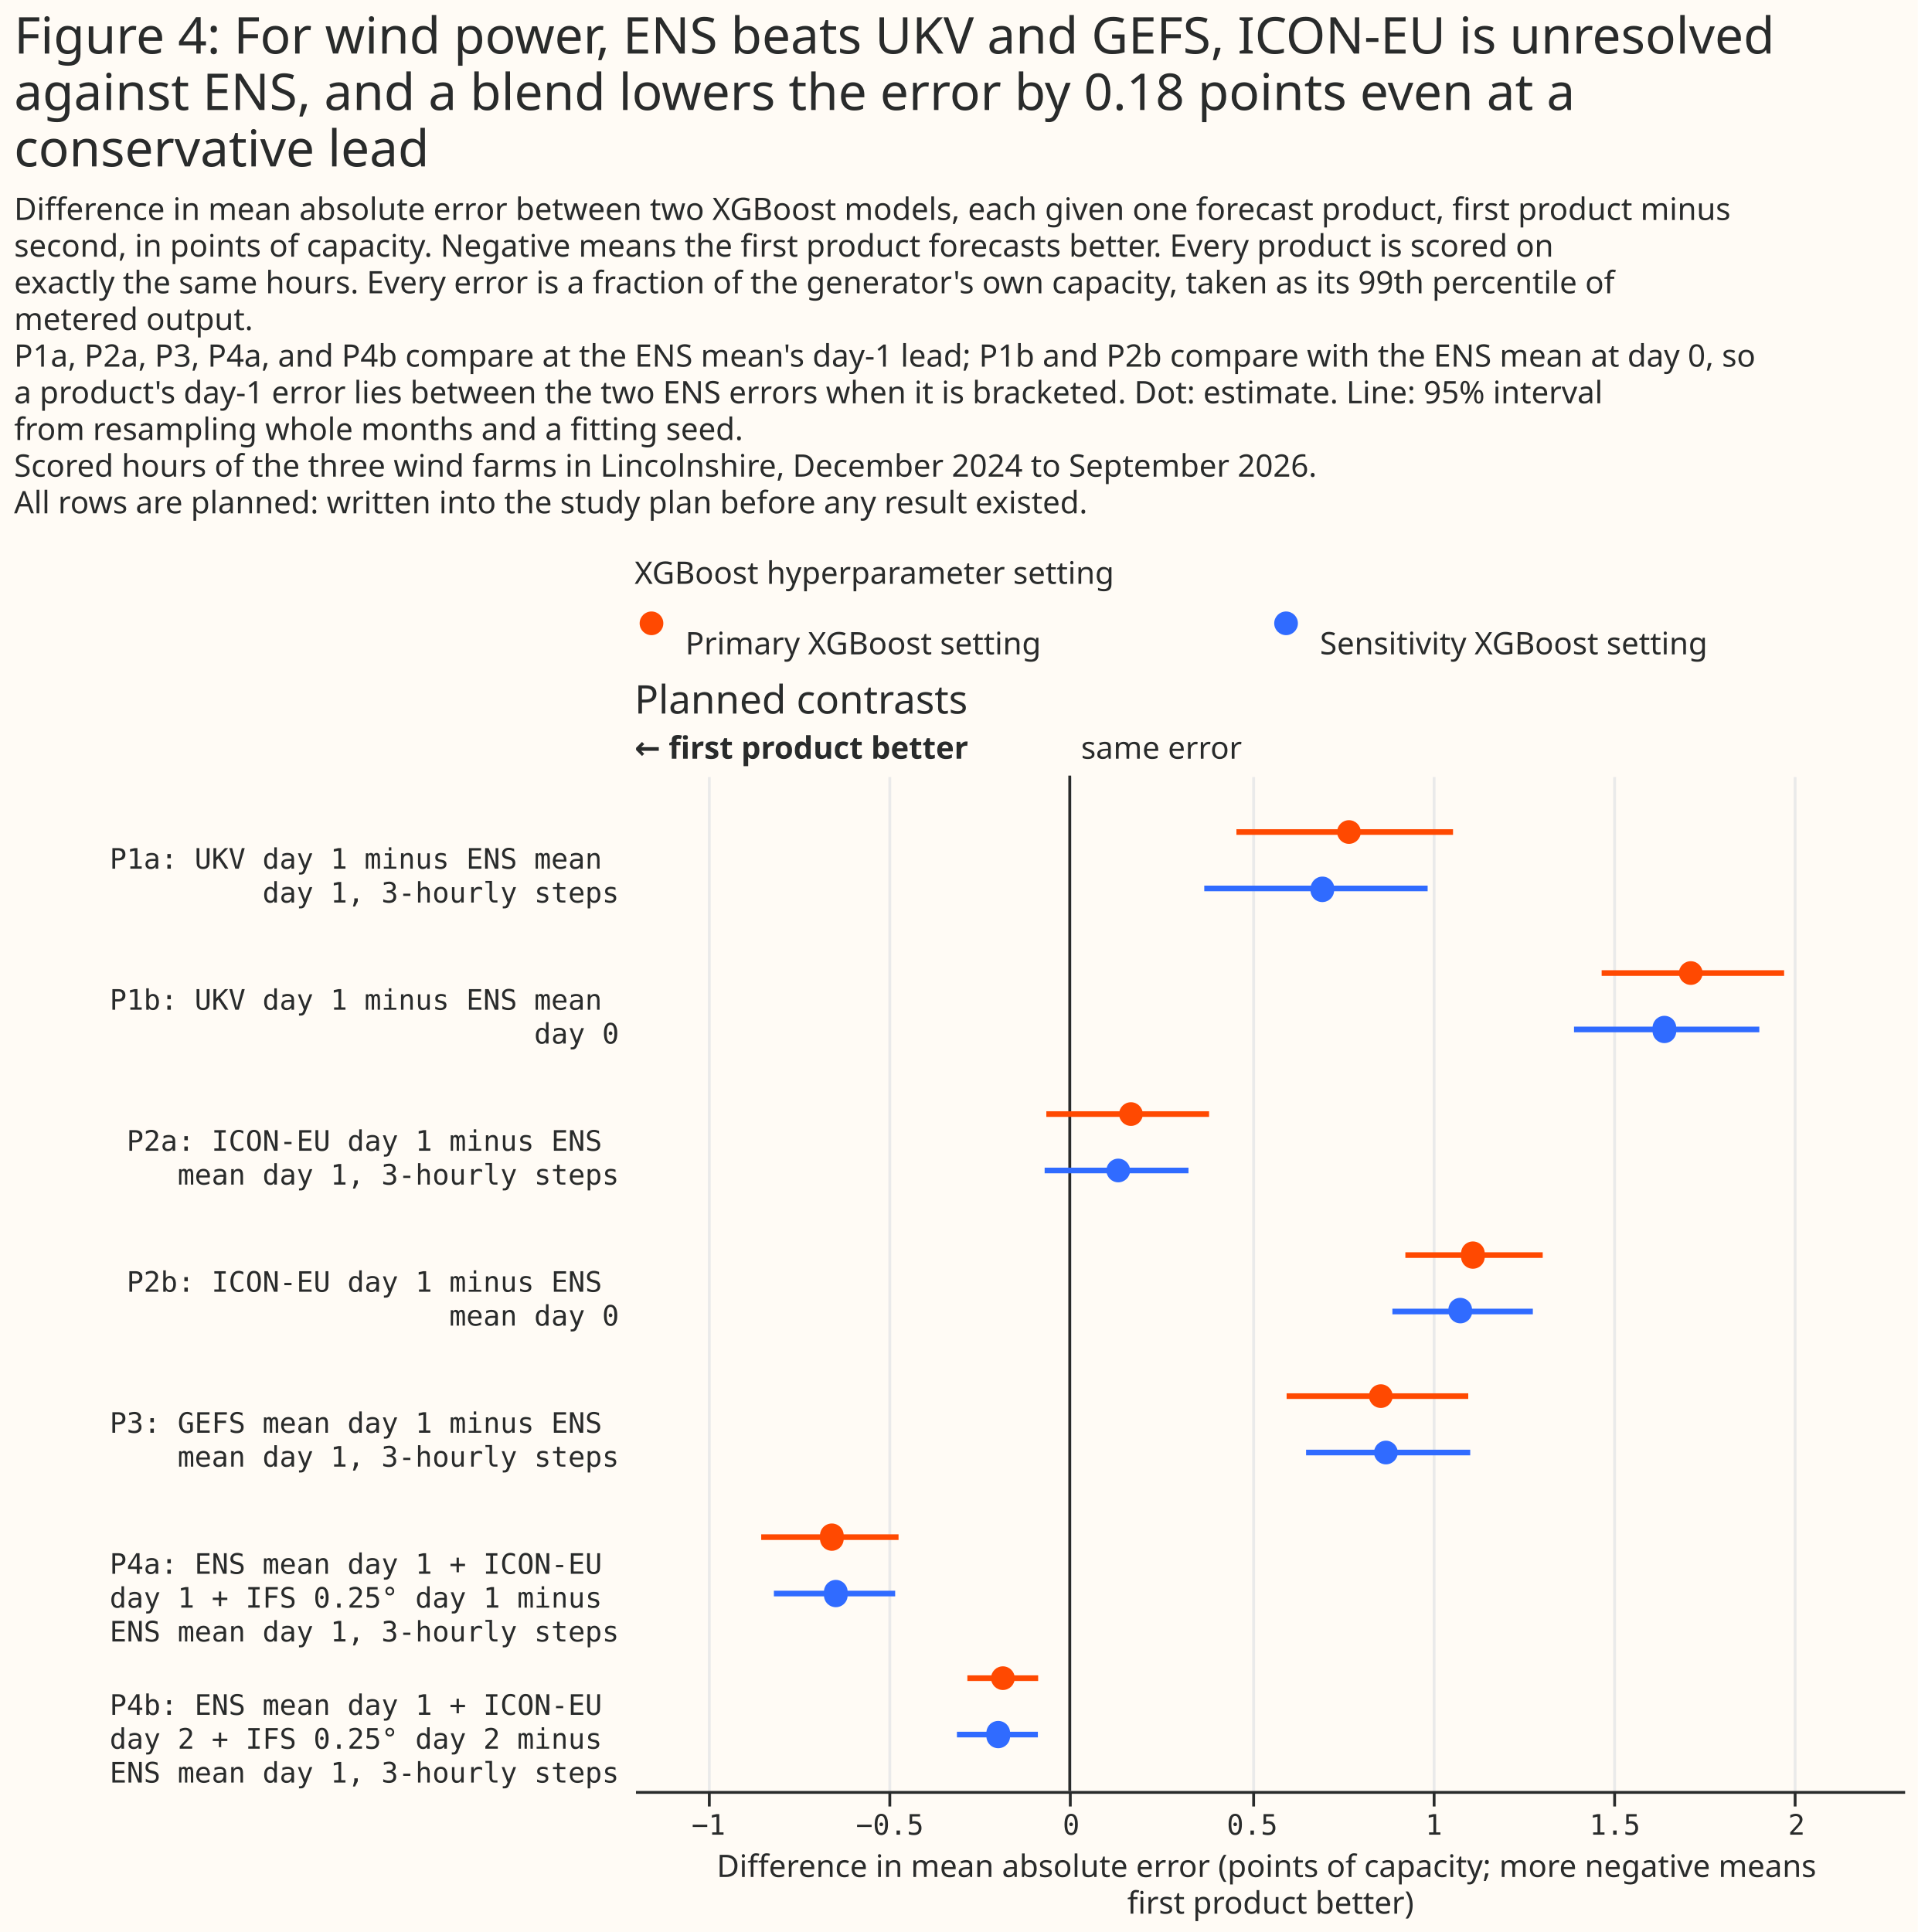
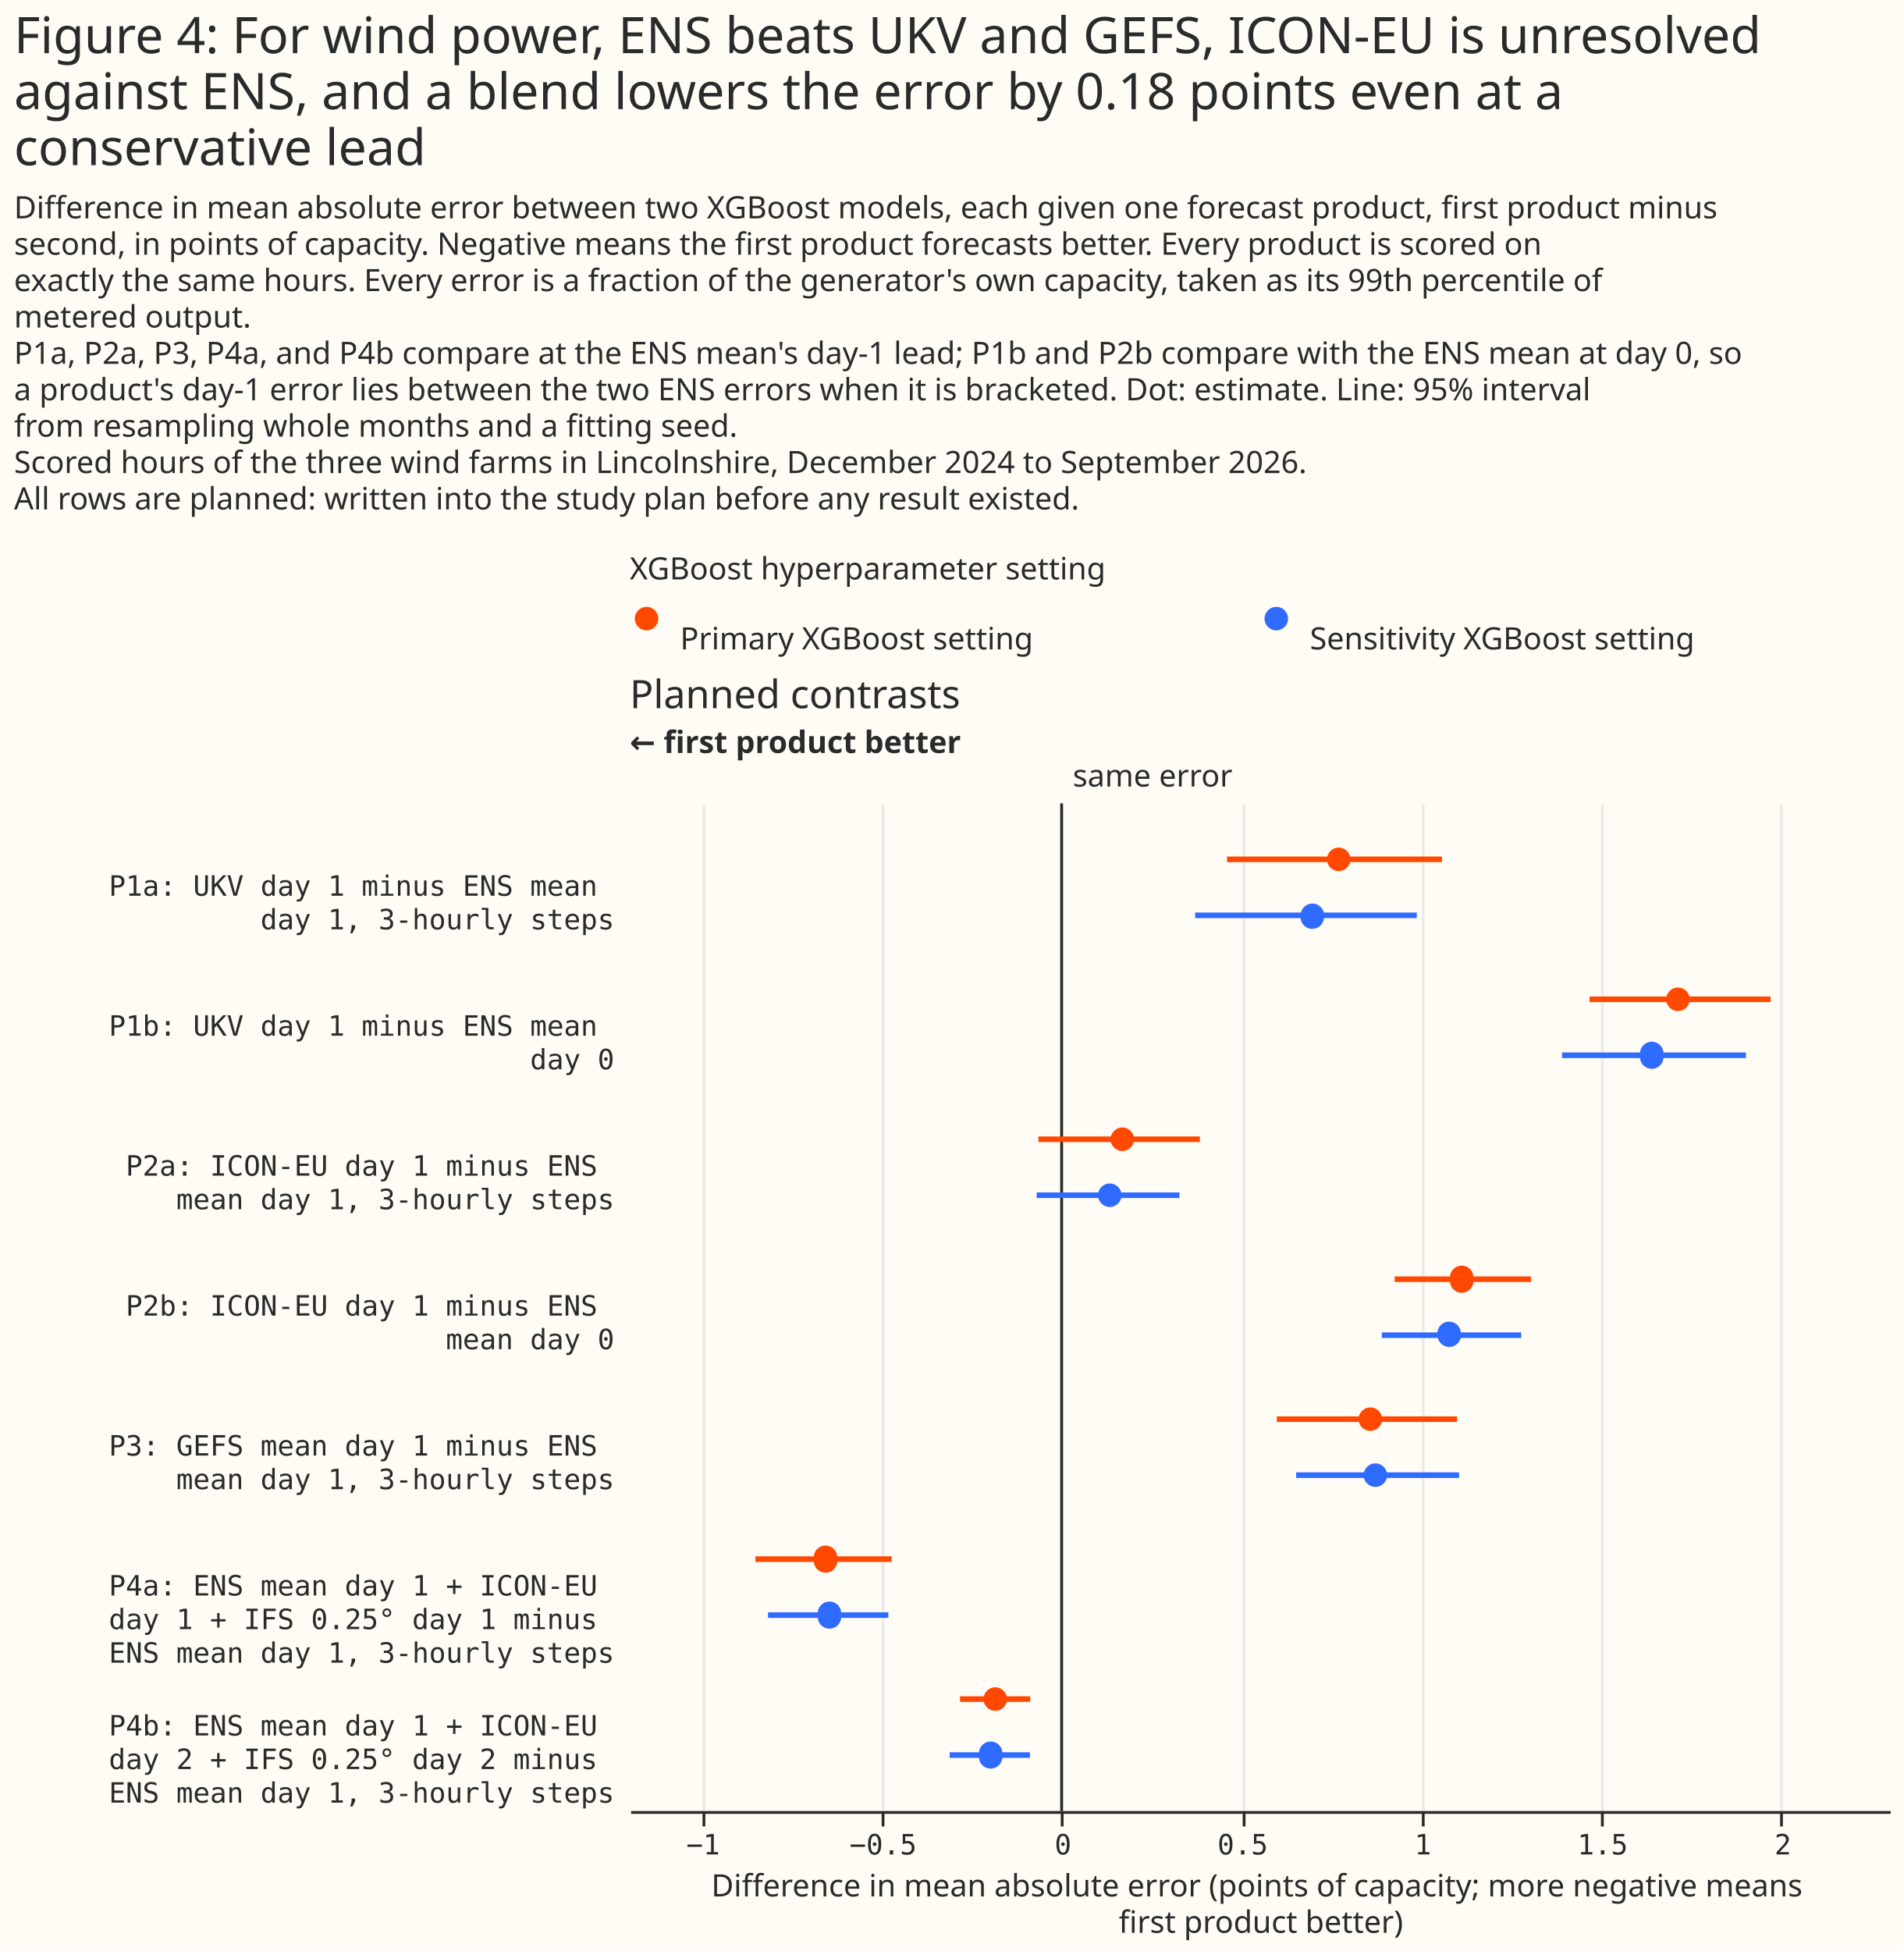
- <svg xmlns="http://www.w3.org/2000/svg" width="680" height="685" class="marks" viewBox="0 0 680 685">
-   <path fill="#fffbf5" d="M0 0h680v685H0z" />
+ <svg xmlns="http://www.w3.org/2000/svg" width="680" height="697" class="marks" viewBox="0 0 680 697">
+   <path fill="#fffbf5" d="M0 0h680v697H0z" />
  <g fill="none" stroke-miterlimit="10" aria-roledescription="group mark container" class="mark-group role-frame root">
    <path d="M225 213h450z" aria-hidden="true" class="background" />
    <g aria-roledescription="group mark container" class="mark-group role-scope concat_0_group">
      <g aria-roledescription="group mark container" class="mark-group role-scope concat_0_concat_0_group">
        <path fill="#fffbf5" d="M225 213h450v16H225Z" aria-hidden="true" class="background" />
        <g aria-roledescription="symbol mark container" class="mark-symbol role-mark concat_0_concat_0_layer_0_marks">
          <path fill="#ff4901" d="M235.2 221a4.2 4.2 0 1 1-8.4 0 4.2 4.2 0 1 1 8.4 0" aria-label="x: 6; colour: #FF4901; shape: circle" aria-roledescription="point" />
          <path fill="#306bff" d="M460.2 221a4.2 4.2 0 1 1-8.4 0 4.2 4.2 0 1 1 8.4 0" aria-label="x: 231; colour: #306BFF; shape: circle" aria-roledescription="point" />
        </g>
        <g fill="#292b2b" aria-roledescription="text mark container" class="mark-text role-mark concat_0_concat_0_layer_2_marks" font-family="Matter XH, DM Sans, sans-serif" font-size="11">
          <text aria-label="x: 6; label: Primary XGBoost setting" aria-roledescription="text mark" transform="translate(243 232)">Primary XGBoost setting</text>
          <text aria-label="x: 231; label: Sensitivity XGBoost setting" aria-roledescription="text mark" transform="translate(468 232)">Sensitivity XGBoost setting</text>
        </g>
        <g class="mark-group role-title">
          <text fill="#292b2b" aria-label="Title text 'XGBoost hyperparameter setting'" aria-roledescription="title" class="mark-text role-title-text" font-family="Matter XH, DM Sans, sans-serif" font-size="11" pointer-events="none" transform="translate(225 207)">XGBoost hyperparameter setting</text>
        </g>
      </g>
      <g aria-roledescription="group mark container" class="mark-group role-scope concat_0_concat_1_group">
-         <path fill="#fffbf5" d="M225 275h450v360H225Z" aria-hidden="true" class="background" />
+         <path fill="#fffbf5" d="M225 287h450v360H225Z" aria-hidden="true" class="background" />
        <g aria-hidden="true" class="mark-group role-axis">
-           <path stroke="#eaeaea" d="M251.5 635.5v-360m64 360v-360m64 360v-360m65 360v-360m64 360v-360m64 360v-360m64 360v-360" class="mark-rule role-axis-grid" pointer-events="none" />
+           <path stroke="#eaeaea" d="M251.5 647.5v-360m64 360v-360m64 360v-360m65 360v-360m64 360v-360m64 360v-360m64 360v-360" class="mark-rule role-axis-grid" pointer-events="none" />
        </g>
        <g aria-label="X-axis titled 'Difference in mean absolute error (points of capacity; more negative means first product better)' for a linear scale with values from −1.2 to 2.3" aria-roledescription="axis" class="mark-group role-axis" pointer-events="none">
-           <path stroke="#292b2b" d="M251.5 635.5v5m64-5v5m64-5v5m65-5v5m64-5v5m64-5v5m64-5v5" class="mark-rule role-axis-tick" />
+           <path stroke="#292b2b" d="M251.5 647.5v5m64-5v5m64-5v5m65-5v5m64-5v5m64-5v5m64-5v5" class="mark-rule role-axis-tick" />
          <g fill="#292b2b" class="mark-text role-axis-label" font-family="Matter Semi Mono, Roboto Mono, monospace" font-size="10" text-anchor="middle">
-             <text transform="translate(251.2 650.5)">−1</text>
-             <text transform="translate(315.5 650.5)">−0.5</text>
-             <text transform="translate(379.8 650.5)">0</text>
-             <text transform="translate(444 650.5)">0.5</text>
-             <text transform="translate(508.4 650.5)">1</text>
-             <text transform="translate(572.6 650.5)">1.5</text>
-             <text transform="translate(637 650.5)">2</text>
+             <text transform="translate(251.2 662.5)">−1</text>
+             <text transform="translate(315.5 662.5)">−0.5</text>
+             <text transform="translate(379.8 662.5)">0</text>
+             <text transform="translate(444 662.5)">0.5</text>
+             <text transform="translate(508.4 662.5)">1</text>
+             <text transform="translate(572.6 662.5)">1.5</text>
+             <text transform="translate(637 662.5)">2</text>
          </g>
-           <path stroke="#292b2b" d="M225.5 635.5h450" class="mark-rule role-axis-domain" />
-           <text fill="#292b2b" class="mark-text role-axis-title" font-family="Matter XH, DM Sans, sans-serif" font-size="11" text-anchor="middle" transform="translate(450.5 665.5)">
+           <path stroke="#292b2b" d="M225.5 647.5h450" class="mark-rule role-axis-domain" />
+           <text fill="#292b2b" class="mark-text role-axis-title" font-family="Matter XH, DM Sans, sans-serif" font-size="11" text-anchor="middle" transform="translate(450.5 677.5)">
            <tspan>Difference in mean absolute error (points of capacity; more negative means</tspan>
            <tspan x="0" dy="13">first product better)</tspan>
          </text>
        </g>
        <g aria-label="Y-axis for a discrete scale with 7 values: P1a: UKV day 1 minus ENS mean day 1, 3-hourly steps, P1b: UKV day 1 minus ENS mean day 0, P2a: ICON-EU day 1 minus ENS mean day 1, 3-hourly steps, P2b: ICON-EU day 1 minus ENS mean day 0, P3: GEFS mean day 1 minus ENS mean day 1, 3-hourly steps, P4a: ENS mean day 1 + ICON-EU day 1 + IFS 0.25° day 1 minus ENS mean day 1, 3-hourly steps, P4b: ENS mean day 1 + ICON-EU day 2 + IFS 0.25° day 2 minus ENS mean day 1, 3-hourly steps" aria-roledescription="axis" class="mark-group role-axis">
          <g fill="#292b2b" class="mark-text role-axis-label" font-family="Matter Semi Mono, Roboto Mono, monospace" font-size="10" pointer-events="none" text-anchor="end">
-             <text transform="translate(219.5 308)">
+             <text transform="translate(219.5 320)">
              <tspan>P1a: UKV day 1 minus ENS mean</tspan>
              <tspan x="0" dy="12">day 1, 3-hourly steps</tspan>
            </text>
-             <text transform="translate(219.5 358)">
+             <text transform="translate(219.5 370)">
              <tspan>P1b: UKV day 1 minus ENS mean</tspan>
              <tspan x="0" dy="12">day 0</tspan>
            </text>
-             <text transform="translate(219.5 408)">
+             <text transform="translate(219.5 420)">
              <tspan>P2a: ICON-EU day 1 minus ENS</tspan>
              <tspan x="0" dy="12">mean day 1, 3-hourly steps</tspan>
            </text>
-             <text transform="translate(219.5 458)">
+             <text transform="translate(219.5 470)">
              <tspan>P2b: ICON-EU day 1 minus ENS</tspan>
              <tspan x="0" dy="12">mean day 0</tspan>
            </text>
-             <text transform="translate(219.5 508)">
+             <text transform="translate(219.5 520)">
              <tspan>P3: GEFS mean day 1 minus ENS</tspan>
              <tspan x="0" dy="12">mean day 1, 3-hourly steps</tspan>
            </text>
-             <text transform="translate(219.5 558)">
+             <text transform="translate(219.5 570)">
              <tspan>P4a: ENS mean day 1 + ICON-EU</tspan>
              <tspan x="0" dy="12">day 1 + IFS 0.25° day 1 minus</tspan>
              <tspan x="0" dy="12">ENS mean day 1, 3-hourly steps</tspan>
            </text>
-             <text transform="translate(219.5 608)">
+             <text transform="translate(219.5 620)">
              <tspan>P4b: ENS mean day 1 + ICON-EU</tspan>
              <tspan x="0" dy="12">day 2 + IFS 0.25° day 2 minus</tspan>
              <tspan x="0" dy="12">ENS mean day 1, 3-hourly steps</tspan>
            </text>
          </g>
        </g>
        <g aria-roledescription="rule mark container" class="mark-rule role-mark concat_0_concat_1_layer_0_marks">
-           <path stroke="#292b2b" d="M379.3 275v360" aria-label="x: 0" aria-roledescription="rule mark" />
+           <path stroke="#292b2b" d="M379.3 287v360" aria-label="x: 0" aria-roledescription="rule mark" />
        </g>
        <g aria-roledescription="text mark container" class="mark-text role-mark concat_0_concat_1_layer_1_marks">
-           <text fill="#292b2b" aria-label="x: 0" aria-roledescription="text mark" font-family="Matter XH, DM Sans, sans-serif" font-size="11" transform="translate(383.3 269)">same error</text>
+           <text fill="#292b2b" aria-label="x: 0" aria-roledescription="text mark" font-family="Matter XH, DM Sans, sans-serif" font-size="11" transform="translate(383.3 281)">same error</text>
        </g>
        <g aria-roledescription="text mark container" class="mark-text role-mark concat_0_concat_1_layer_2_marks">
          <text fill="#292b2b" aria-label="x: −1.2" aria-roledescription="text mark" font-family="Matter XH, DM Sans, sans-serif" font-size="11" font-weight="bold" transform="translate(225 269)">← first product better</text>
        </g>
-         <g stroke-width="2" aria-hidden="true" class="mark-rule role-mark concat_0_concat_1_layer_3_marks" clip-path="url(#a)" transform="translate(225 275)">
+         <g stroke-width="2" aria-hidden="true" class="mark-rule role-mark concat_0_concat_1_layer_3_marks" clip-path="url(#a)" transform="translate(225 287)">
          <path stroke="#ff4901" d="M213.4 20h76.8" />
          <path stroke="#306bff" d="M202 40h79.2" />
          <path stroke="#ff4901" d="M342.9 70h64.7" />
          <path stroke="#306bff" d="M333.1 90h65.7" />
          <path stroke="#ff4901" d="M146 120h57.7" />
          <path stroke="#306bff" d="M145.4 140h51" />
          <path stroke="#ff4901" d="M273.3 170H322" />
          <path stroke="#306bff" d="M268.7 190h49.8" />
          <path stroke="#ff4901" d="M231.2 220h64.4" />
          <path stroke="#306bff" d="M238.1 240h58.2" />
          <path stroke="#ff4901" d="M44.9 270h48.7" />
          <path stroke="#306bff" d="M49.4 290h43" />
          <path stroke="#ff4901" d="M118 320h25.1" />
          <path stroke="#306bff" d="M114.3 340H143" />
        </g>
-         <g aria-hidden="true" class="mark-symbol role-mark concat_0_concat_1_layer_4_marks" clip-path="url(#b)" transform="translate(225 275)">
+         <g aria-hidden="true" class="mark-symbol role-mark concat_0_concat_1_layer_4_marks" clip-path="url(#b)" transform="translate(225 287)">
          <path fill="#ff4901" d="M257.5 20a4.2 4.2 0 1 1-8.4 0 4.2 4.2 0 1 1 8.4 0" />
          <path fill="#306bff" d="M248 40a4.2 4.2 0 1 1-8.3 0 4.2 4.2 0 1 1 8.4 0" />
          <path fill="#ff4901" d="M378.7 70a4.2 4.2 0 1 1-8.4 0 4.2 4.2 0 1 1 8.4 0" />
          <path fill="#306bff" d="M369.3 90a4.2 4.2 0 1 1-8.3 0 4.2 4.2 0 1 1 8.3 0" />
          <path fill="#ff4901" d="M180.2 120a4.2 4.2 0 1 1-8.4 0 4.2 4.2 0 1 1 8.4 0" />
          <path fill="#306bff" d="M175.7 140a4.2 4.2 0 1 1-8.4 0 4.2 4.2 0 1 1 8.4 0" />
          <path fill="#ff4901" d="M301.4 170a4.2 4.2 0 1 1-8.3 0 4.2 4.2 0 1 1 8.3 0" />
          <path fill="#306bff" d="M297 190a4.2 4.2 0 1 1-8.4 0 4.2 4.2 0 1 1 8.3 0" />
          <path fill="#ff4901" d="M268.8 220a4.2 4.2 0 1 1-8.4 0 4.2 4.2 0 1 1 8.4 0" />
          <path fill="#306bff" d="M270.6 240a4.2 4.2 0 1 1-8.4 0 4.2 4.2 0 1 1 8.4 0" />
          <path fill="#ff4901" d="M74.1 270a4.2 4.2 0 1 1-8.3 0 4.2 4.2 0 1 1 8.3 0" />
          <path fill="#306bff" d="M75.5 290a4.2 4.2 0 1 1-8.3 0 4.2 4.2 0 1 1 8.3 0" />
          <path fill="#ff4901" d="M134.8 320a4.2 4.2 0 1 1-8.4 0 4.2 4.2 0 1 1 8.4 0" />
          <path fill="#306bff" d="M133.1 340a4.2 4.2 0 1 1-8.3 0 4.2 4.2 0 1 1 8.3 0" />
        </g>
        <g class="mark-group role-title">
          <text fill="#292b2b" aria-label="Title text 'Planned contrasts'" aria-roledescription="title" class="mark-text role-title-text" font-family="Matter XH, DM Sans, sans-serif" font-size="14" pointer-events="none" transform="translate(225 253)">Planned contrasts</text>
        </g>
      </g>
    </g>
    <g fill="#292b2b" class="mark-group role-title" font-family="Matter XH, DM Sans, sans-serif" pointer-events="none">
      <text aria-label="Title text 'Figure 4: For wind power, ENS beats UKV and GEFS, ICON-EU is unresolved against ENS, and a blend lowers the error by 0.18 points even at a conservative lead'" aria-roledescription="title" class="mark-text role-title-text" font-size="18" transform="translate(5 19)">
        <tspan>Figure 4: For wind power, ENS beats UKV and GEFS, ICON-EU is unresolved</tspan>
        <tspan x="0" dy="20">against ENS, and a blend lowers the error by 0.18 points even at a</tspan>
        <tspan x="0" dy="20">conservative lead</tspan>
      </text>
      <text aria-label="Subtitle text 'Difference in mean absolute error between two XGBoost models, each given one forecast product, first product minus second, in points of capacity. Negative means the first product forecasts better. Every product is scored on exactly the same hours. Every error is a fraction of the generator's own capacity, taken as its 99th percentile of metered output. P1a, P2a, P3, P4a, and P4b compare at the ENS mean's day-1 lead; P1b and P2b compare with the ENS mean at day 0, so a product's day-1 error lies between the two ENS errors when it is bracketed. Dot: estimate. Line: 95% interval from resampling whole months and a fitting seed. Scored hours of the three wind farms in Lincolnshire, December 2024 to September 2026. All rows are planned: written into the study plan before any result existed.'" aria-roledescription="subtitle" class="mark-text role-title-subtitle" font-size="11" transform="translate(5 78)">
        <tspan>Difference in mean absolute error between two XGBoost models, each given one forecast product, first product minus</tspan>
        <tspan x="0" dy="13">second, in points of capacity. Negative means the first product forecasts better. Every product is scored on</tspan>
        <tspan x="0" dy="13">exactly the same hours. Every error is a fraction of the generator's own capacity, taken as its 99th percentile of</tspan>
        <tspan x="0" dy="13">metered output.</tspan>
        <tspan x="0" dy="13">P1a, P2a, P3, P4a, and P4b compare at the ENS mean's day-1 lead; P1b and P2b compare with the ENS mean at day 0, so</tspan>
        <tspan x="0" dy="13">a product's day-1 error lies between the two ENS errors when it is bracketed. Dot: estimate. Line: 95% interval</tspan>
        <tspan x="0" dy="13">from resampling whole months and a fitting seed.</tspan>
        <tspan x="0" dy="13">Scored hours of the three wind farms in Lincolnshire, December 2024 to September 2026.</tspan>
        <tspan x="0" dy="13">All rows are planned: written into the study plan before any result existed.</tspan>
      </text>
    </g>
  </g>
  <defs>
    <clipPath id="a">
      <path d="M0 0h450v360H0z" />
    </clipPath>
    <clipPath id="b">
      <path d="M0 0h450v360H0z" />
    </clipPath>
  </defs>
</svg>
